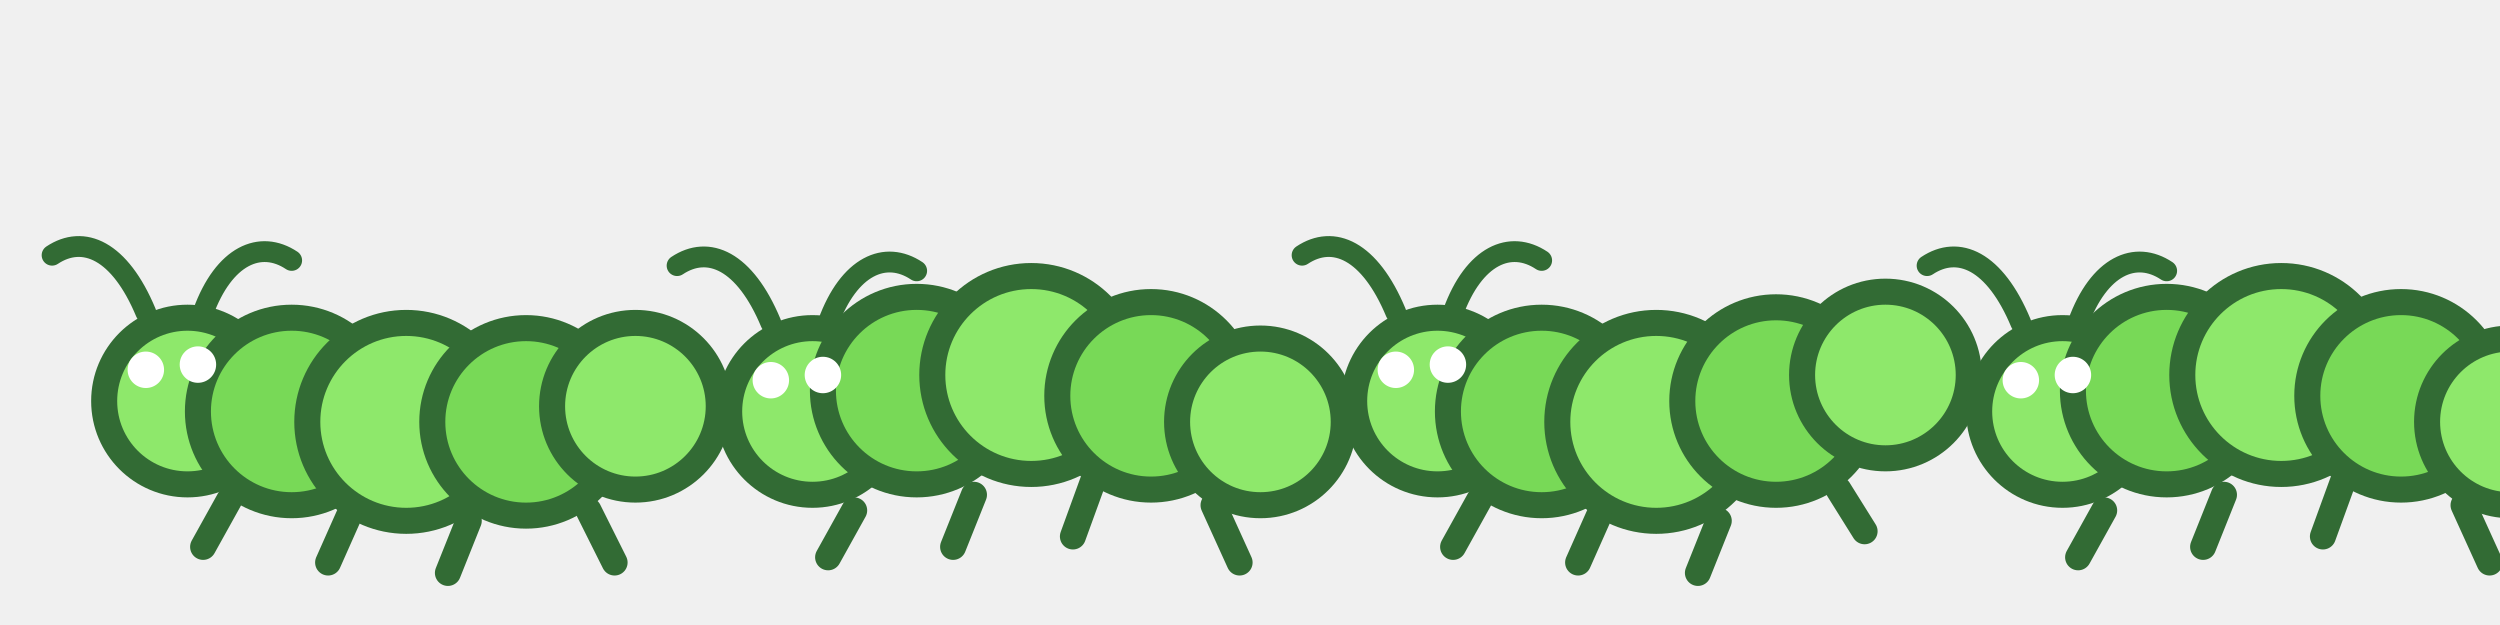
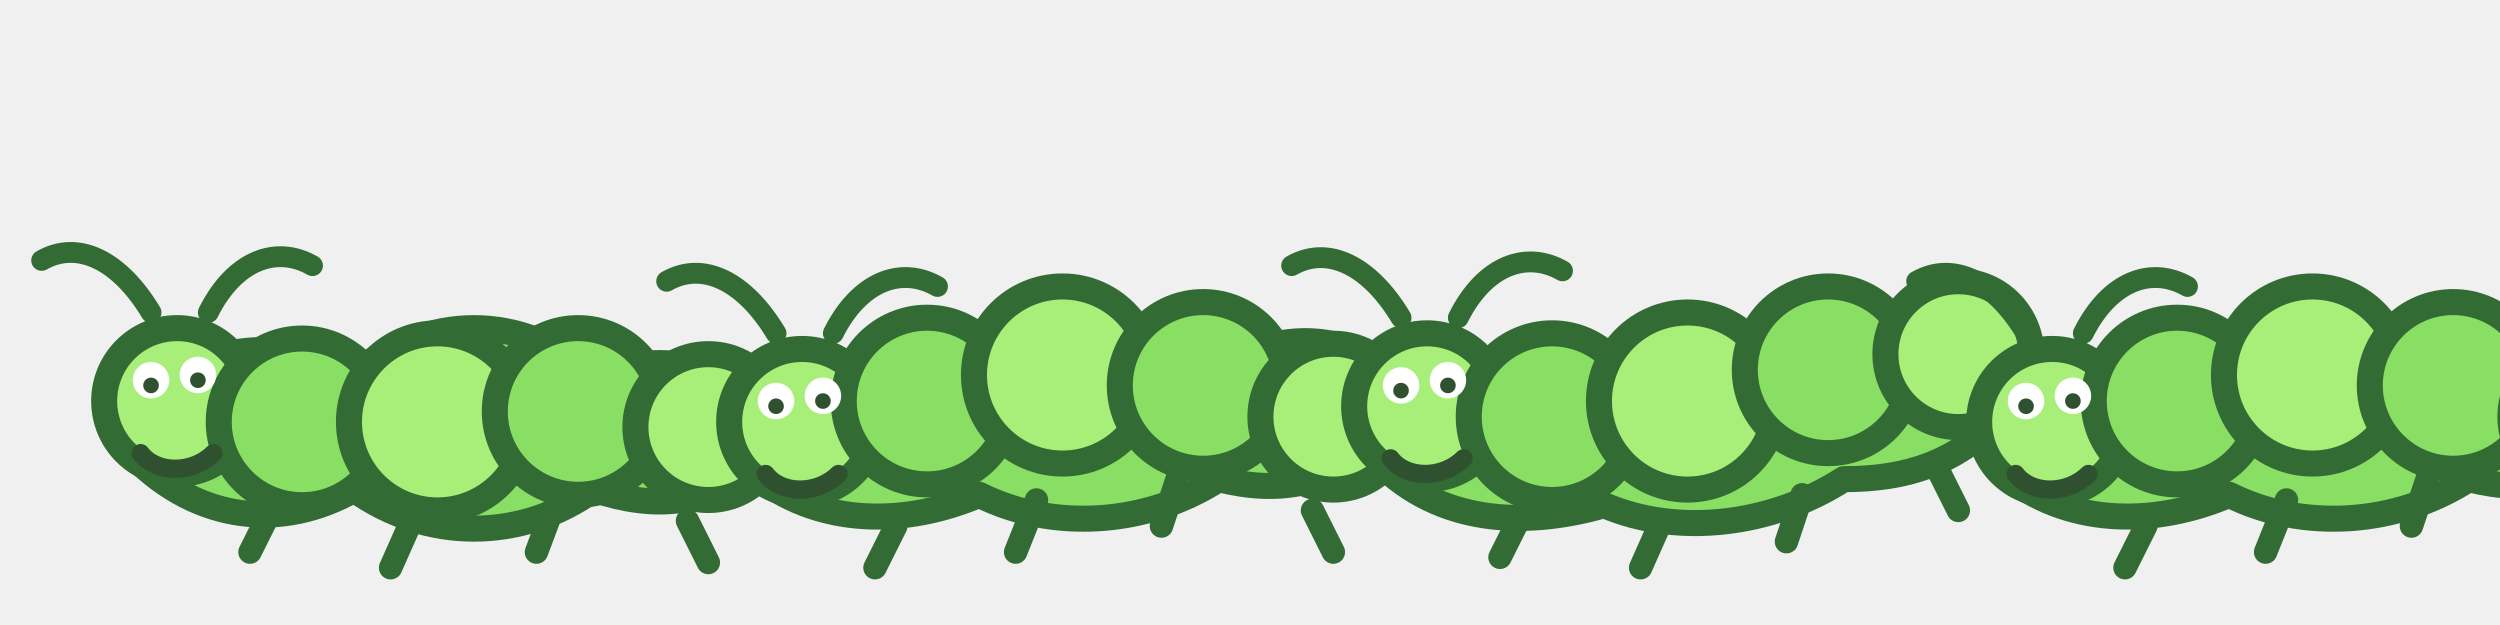
<svg xmlns="http://www.w3.org/2000/svg" viewBox="0 0 480 120">
  <g transform="translate(0 0)">
-     <circle cx="36" cy="77" r="16" fill="#8ee86b" stroke="#326b34" stroke-width="5" />
-     <circle cx="56" cy="79" r="18" fill="#78d957" stroke="#326b34" stroke-width="5" />
-     <circle cx="78" cy="81" r="19" fill="#8ee86b" stroke="#326b34" stroke-width="5" />
-     <circle cx="101" cy="81" r="18" fill="#78d957" stroke="#326b34" stroke-width="5" />
-     <circle cx="122" cy="78" r="16" fill="#8ee86b" stroke="#326b34" stroke-width="5" />
-     <circle cx="28" cy="71" r="3.5" fill="#fff" />
-     <circle cx="38" cy="70" r="3.5" fill="#fff" />
-     <path d="M28 60 C23 48 16 45 10 49 M39 60 C43 49 50 46 56 50" fill="none" stroke="#326b34" stroke-width="4" stroke-linecap="round" />
-     <path d="M44 96 L39 105 M67 99 L63 108 M90 100 L86 110 M113 98 L118 108" stroke="#326b34" stroke-width="5" stroke-linecap="round" />
+     <path d="M26 78 C38 66 54 64 68 72 C82 60 100 60 114 72 C126 68 136 69 145 77 L145 89 C136 97 126 98 114 94 C100 104 82 104 68 94 C54 102 38 100 26 88 Z" fill="#88df63" stroke="#326b34" stroke-width="5" stroke-linejoin="round" />
+     <circle cx="34" cy="77" r="14" fill="#a8ef7a" stroke="#326b34" stroke-width="5" />
+     <circle cx="58" cy="81" r="16" fill="#88df63" stroke="#326b34" stroke-width="5" />
+     <circle cx="84" cy="81" r="17" fill="#a8ef7a" stroke="#326b34" stroke-width="5" />
+     <circle cx="111" cy="79" r="16" fill="#88df63" stroke="#326b34" stroke-width="5" />
+     <circle cx="136" cy="82" r="14" fill="#a8ef7a" stroke="#326b34" stroke-width="5" />
+     <circle cx="29" cy="73" r="3.5" fill="#fff" />
+     <circle cx="38" cy="72" r="3.5" fill="#fff" />
+     <circle cx="29" cy="74" r="1.5" fill="#2f5130" />
+     <circle cx="38" cy="73" r="1.5" fill="#2f5130" />
+     <path d="M27 87 C30 91 37 91 41 87" fill="none" stroke="#2f5130" stroke-width="3.5" stroke-linecap="round" />
+     <path d="M29 60 C23 50 15 46 8 50 M40 60 C45 50 53 47 60 51" fill="none" stroke="#326b34" stroke-width="4" stroke-linecap="round" />
+     <path d="M52 98 L48 106 M79 100 L75 109 M106 98 L103 106 M132 100 L136 108" stroke="#326b34" stroke-width="4.5" stroke-linecap="round" />
  </g>
  <g transform="translate(120 0)">
-     <circle cx="36" cy="79" r="16" fill="#8ee86b" stroke="#326b34" stroke-width="5" />
-     <circle cx="56" cy="75" r="18" fill="#78d957" stroke="#326b34" stroke-width="5" />
-     <circle cx="78" cy="72" r="19" fill="#8ee86b" stroke="#326b34" stroke-width="5" />
-     <circle cx="101" cy="76" r="18" fill="#78d957" stroke="#326b34" stroke-width="5" />
-     <circle cx="122" cy="81" r="16" fill="#8ee86b" stroke="#326b34" stroke-width="5" />
-     <circle cx="28" cy="73" r="3.5" fill="#fff" />
-     <circle cx="38" cy="72" r="3.5" fill="#fff" />
-     <path d="M28 62 C23 50 16 47 10 51 M39 62 C43 51 50 48 56 52" fill="none" stroke="#326b34" stroke-width="4" stroke-linecap="round" />
-     <path d="M44 98 L39 107 M67 95 L63 105 M90 92 L86 103 M113 97 L118 108" stroke="#326b34" stroke-width="5" stroke-linecap="round" />
+     <path d="M26 82 C38 70 54 67 68 74 C82 61 100 59 114 70 C126 64 136 64 145 70 L145 84 C136 93 126 95 114 92 C100 101 82 102 68 95 C54 101 38 101 26 92 Z" fill="#88df63" stroke="#326b34" stroke-width="5" stroke-linejoin="round" />
+     <circle cx="34" cy="81" r="14" fill="#a8ef7a" stroke="#326b34" stroke-width="5" />
+     <circle cx="58" cy="77" r="16" fill="#88df63" stroke="#326b34" stroke-width="5" />
+     <circle cx="84" cy="72" r="17" fill="#a8ef7a" stroke="#326b34" stroke-width="5" />
+     <circle cx="111" cy="74" r="16" fill="#88df63" stroke="#326b34" stroke-width="5" />
+     <circle cx="136" cy="80" r="14" fill="#a8ef7a" stroke="#326b34" stroke-width="5" />
+     <circle cx="29" cy="77" r="3.5" fill="#fff" />
+     <circle cx="38" cy="76" r="3.5" fill="#fff" />
+     <circle cx="29" cy="78" r="1.5" fill="#2f5130" />
+     <circle cx="38" cy="77" r="1.5" fill="#2f5130" />
+     <path d="M27 91 C30 95 37 95 41 91" fill="none" stroke="#2f5130" stroke-width="3.5" stroke-linecap="round" />
+     <path d="M29 64 C23 54 15 50 8 54 M40 64 C45 54 53 51 60 55" fill="none" stroke="#326b34" stroke-width="4" stroke-linecap="round" />
+     <path d="M52 101 L48 109 M79 96 L75 106 M106 92 L103 101 M132 98 L136 106" stroke="#326b34" stroke-width="4.5" stroke-linecap="round" />
  </g>
  <g transform="translate(240 0)">
-     <circle cx="36" cy="77" r="16" fill="#8ee86b" stroke="#326b34" stroke-width="5" />
-     <circle cx="56" cy="79" r="18" fill="#78d957" stroke="#326b34" stroke-width="5" />
-     <circle cx="78" cy="81" r="19" fill="#8ee86b" stroke="#326b34" stroke-width="5" />
-     <circle cx="101" cy="77" r="18" fill="#78d957" stroke="#326b34" stroke-width="5" />
-     <circle cx="122" cy="72" r="16" fill="#8ee86b" stroke="#326b34" stroke-width="5" />
-     <circle cx="28" cy="71" r="3.5" fill="#fff" />
-     <circle cx="38" cy="70" r="3.5" fill="#fff" />
-     <path d="M28 60 C23 48 16 45 10 49 M39 60 C43 49 50 46 56 50" fill="none" stroke="#326b34" stroke-width="4" stroke-linecap="round" />
-     <path d="M44 96 L39 105 M67 99 L63 108 M90 100 L86 110 M113 94 L118 102" stroke="#326b34" stroke-width="5" stroke-linecap="round" />
+     <path d="M26 79 C38 68 54 68 68 75 C82 66 100 64 114 70 C126 61 136 59 145 64 L145 79 C136 89 126 92 114 92 C100 101 82 103 68 97 C54 101 38 101 26 90 Z" fill="#88df63" stroke="#326b34" stroke-width="5" stroke-linejoin="round" />
+     <circle cx="34" cy="78" r="14" fill="#a8ef7a" stroke="#326b34" stroke-width="5" />
+     <circle cx="58" cy="80" r="16" fill="#88df63" stroke="#326b34" stroke-width="5" />
+     <circle cx="84" cy="77" r="17" fill="#a8ef7a" stroke="#326b34" stroke-width="5" />
+     <circle cx="111" cy="71" r="16" fill="#88df63" stroke="#326b34" stroke-width="5" />
+     <circle cx="136" cy="68" r="14" fill="#a8ef7a" stroke="#326b34" stroke-width="5" />
+     <circle cx="29" cy="74" r="3.5" fill="#fff" />
+     <circle cx="38" cy="73" r="3.5" fill="#fff" />
+     <circle cx="29" cy="75" r="1.5" fill="#2f5130" />
+     <circle cx="38" cy="74" r="1.5" fill="#2f5130" />
+     <path d="M27 88 C30 92 37 92 41 88" fill="none" stroke="#2f5130" stroke-width="3.5" stroke-linecap="round" />
+     <path d="M29 61 C23 51 15 47 8 51 M40 61 C45 51 53 48 60 52" fill="none" stroke="#326b34" stroke-width="4" stroke-linecap="round" />
+     <path d="M52 99 L48 107 M79 100 L75 109 M106 95 L103 104 M132 90 L136 98" stroke="#326b34" stroke-width="4.5" stroke-linecap="round" />
  </g>
  <g transform="translate(360 0)">
-     <circle cx="36" cy="79" r="16" fill="#8ee86b" stroke="#326b34" stroke-width="5" />
-     <circle cx="56" cy="75" r="18" fill="#78d957" stroke="#326b34" stroke-width="5" />
-     <circle cx="78" cy="72" r="19" fill="#8ee86b" stroke="#326b34" stroke-width="5" />
-     <circle cx="101" cy="76" r="18" fill="#78d957" stroke="#326b34" stroke-width="5" />
-     <circle cx="122" cy="81" r="16" fill="#8ee86b" stroke="#326b34" stroke-width="5" />
-     <circle cx="28" cy="73" r="3.5" fill="#fff" />
-     <circle cx="38" cy="72" r="3.5" fill="#fff" />
-     <path d="M28 62 C23 50 16 47 10 51 M39 62 C43 51 50 48 56 52" fill="none" stroke="#326b34" stroke-width="4" stroke-linecap="round" />
-     <path d="M44 98 L39 107 M67 95 L63 105 M90 92 L86 103 M113 97 L118 108" stroke="#326b34" stroke-width="5" stroke-linecap="round" />
+     <path d="M26 82 C38 70 54 67 68 74 C82 61 100 59 114 70 C126 64 136 64 145 70 L145 84 C136 93 126 95 114 92 C100 101 82 102 68 95 C54 101 38 101 26 92 Z" fill="#88df63" stroke="#326b34" stroke-width="5" stroke-linejoin="round" />
+     <circle cx="34" cy="81" r="14" fill="#a8ef7a" stroke="#326b34" stroke-width="5" />
+     <circle cx="58" cy="77" r="16" fill="#88df63" stroke="#326b34" stroke-width="5" />
+     <circle cx="84" cy="72" r="17" fill="#a8ef7a" stroke="#326b34" stroke-width="5" />
+     <circle cx="111" cy="74" r="16" fill="#88df63" stroke="#326b34" stroke-width="5" />
+     <circle cx="136" cy="80" r="14" fill="#a8ef7a" stroke="#326b34" stroke-width="5" />
+     <circle cx="29" cy="77" r="3.5" fill="#fff" />
+     <circle cx="38" cy="76" r="3.5" fill="#fff" />
+     <circle cx="29" cy="78" r="1.5" fill="#2f5130" />
+     <circle cx="38" cy="77" r="1.5" fill="#2f5130" />
+     <path d="M27 91 C30 95 37 95 41 91" fill="none" stroke="#2f5130" stroke-width="3.5" stroke-linecap="round" />
+     <path d="M29 64 C23 54 15 50 8 54 M40 64 C45 54 53 51 60 55" fill="none" stroke="#326b34" stroke-width="4" stroke-linecap="round" />
+     <path d="M52 101 L48 109 M79 96 L75 106 M106 92 L103 101 M132 98 L136 106" stroke="#326b34" stroke-width="4.5" stroke-linecap="round" />
  </g>
</svg>
